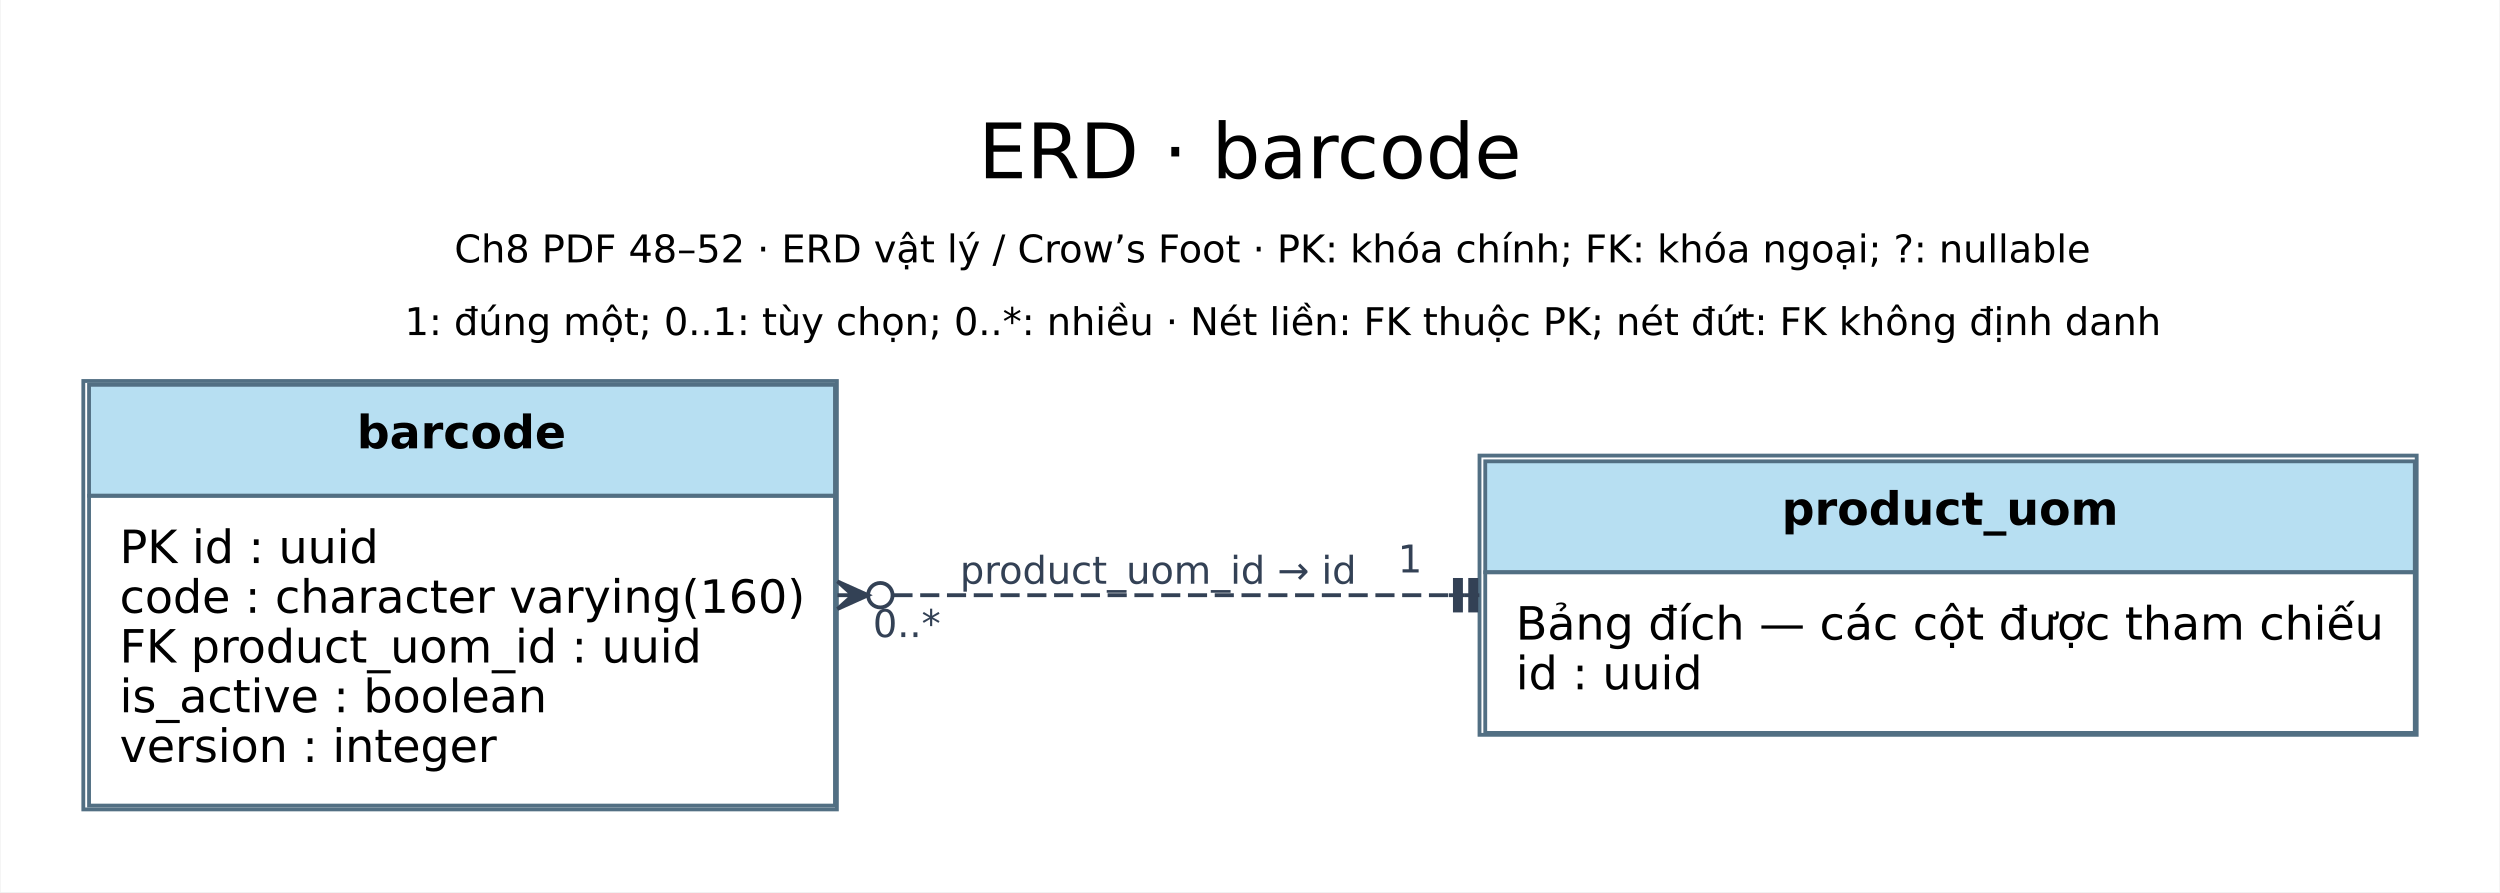
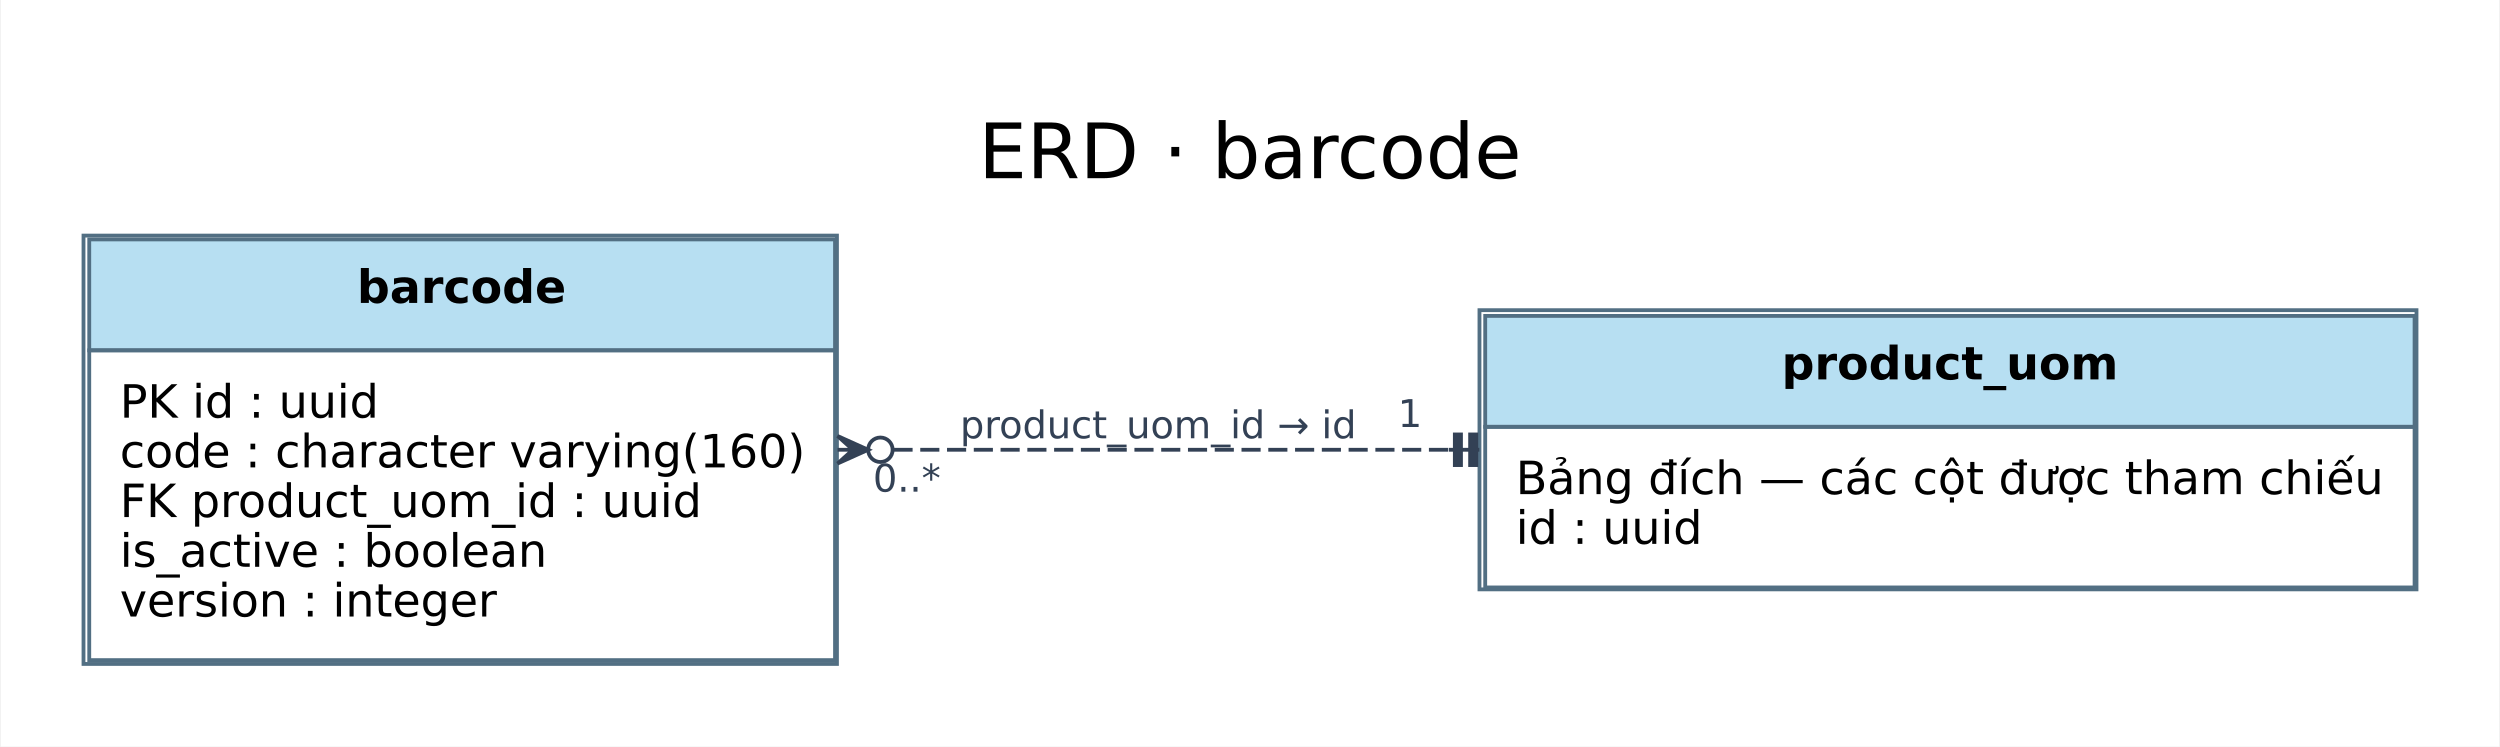
- <svg xmlns="http://www.w3.org/2000/svg" width="653pt" height="233pt" viewBox="0.00 0.00 653.20 233.20">
-   <g id="graph0" class="graph" transform="scale(1 1) rotate(0) translate(21.6 211.6)">
-     <polygon fill="white" stroke="transparent" points="-21.6,21.6 -21.6,-211.6 631.6,-211.6 631.6,21.6 -21.6,21.6" />
-     <text text-anchor="start" x="234" y="-165" font-family="DejaVu Sans" font-size="20.00">ERD · barcode</text>
-     <text text-anchor="start" x="97" y="-143" font-family="DejaVu Sans" font-size="10.00">Ch8 PDF 48–52 · ERD vật lý / Crow’s Foot · PK: khóa chính; FK: khóa ngoại; ?: nullable</text>
-     <text text-anchor="start" x="84" y="-124" font-family="DejaVu Sans" font-size="10.00">1: đúng một; 0..1: tùy chọn; 0..*: nhiều · Nét liền: FK thuộc PK; nét đứt: FK không định danh</text>
+ <svg xmlns="http://www.w3.org/2000/svg" width="653pt" height="195pt" viewBox="0.00 0.00 653.20 195.20">
+   <g id="graph0" class="graph" transform="scale(1 1) rotate(0) translate(21.6 173.6)">
+     <polygon fill="white" stroke="transparent" points="-21.6,21.6 -21.6,-173.6 631.6,-173.6 631.6,21.6 -21.6,21.6" />
+     <text text-anchor="start" x="234" y="-127" font-family="DejaVu Sans" font-size="20.00">ERD · barcode</text>
    <g id="node1" class="node">
      <polygon fill="#b7dff2" stroke="transparent" points="1.5,-82 1.5,-111 196.5,-111 196.5,-82 1.5,-82" />
      <polygon fill="none" stroke="#526f83" points="1.5,-82 1.5,-111 196.5,-111 196.5,-82 1.5,-82" />
      <text text-anchor="start" x="71.5" y="-94.4" font-family="DejaVu Sans" font-weight="bold" font-size="12.00">barcode</text>
      <polygon fill="none" stroke="#526f83" points="1.5,-1 1.5,-82 196.5,-82 196.5,-1 1.5,-1" />
      <text text-anchor="start" x="9.5" y="-64.4" font-family="DejaVu Sans" font-size="12.00">PK id : uuid</text>
      <text text-anchor="start" x="9.5" y="-51.4" font-family="DejaVu Sans" font-size="12.00">code : character varying(160)</text>
      <text text-anchor="start" x="9.5" y="-38.4" font-family="DejaVu Sans" font-size="12.00">FK product_uom_id : uuid</text>
      <text text-anchor="start" x="9.5" y="-25.4" font-family="DejaVu Sans" font-size="12.00">is_active : boolean</text>
      <text text-anchor="start" x="9.5" y="-12.4" font-family="DejaVu Sans" font-size="12.00">version : integer</text>
      <polygon fill="none" stroke="#526f83" points="0,0 0,-112 197,-112 197,0 0,0" />
    </g>
    <g id="node2" class="node">
      <polygon fill="#b7dff2" stroke="transparent" points="366.5,-62 366.5,-91 609.5,-91 609.5,-62 366.5,-62" />
      <polygon fill="none" stroke="#526f83" points="366.5,-62 366.5,-91 609.5,-91 609.5,-62 366.5,-62" />
      <text text-anchor="start" x="444" y="-74.4" font-family="DejaVu Sans" font-weight="bold" font-size="12.00">product_uom</text>
      <polygon fill="none" stroke="#526f83" points="366.5,-20 366.5,-62 609.5,-62 609.5,-20 366.5,-20" />
      <text text-anchor="start" x="374.5" y="-44.4" font-family="DejaVu Sans" font-size="12.00">Bảng đích — các cột được tham chiếu</text>
      <text text-anchor="start" x="374.5" y="-31.4" font-family="DejaVu Sans" font-size="12.00">id : uuid</text>
      <polygon fill="none" stroke="#526f83" points="365,-19.5 365,-92.5 610,-92.5 610,-19.5 365,-19.5" />
    </g>
    <g id="edge1" class="edge">
      <path fill="none" stroke="#334155" stroke-dasharray="5,2" d="M211.78,-56C257.17,-56 309.84,-56 356.86,-56" />
      <polygon fill="#334155" stroke="#334155" points="205.16,-56 197.16,-52.4 201.16,-56 197.16,-56 197.16,-56 197.16,-56 201.16,-56 197.16,-59.6 205.16,-56 205.16,-56" />
      <ellipse fill="none" stroke="#334155" cx="208.36" cy="-56" rx="3.2" ry="3.2" />
      <polygon fill="#334155" stroke="#334155" points="364.16,-52 364.16,-60 362.56,-60 362.56,-52 364.16,-52" />
      <polyline fill="none" stroke="#334155" points="364.96,-56 360.96,-56 " />
      <polygon fill="#334155" stroke="#334155" points="360.16,-52 360.16,-60 358.56,-60 358.56,-52 360.16,-52" />
      <polyline fill="none" stroke="#334155" points="360.96,-56 356.96,-56 " />
      <text text-anchor="middle" x="281" y="-59" font-family="DejaVu Sans" font-size="10.00" fill="#334155">product_uom_id → id</text>
      <text text-anchor="middle" x="346.83" y="-61.95" font-family="DejaVu Sans" font-size="10.00" fill="#334155">1</text>
      <text text-anchor="middle" x="215.28" y="-45.05" font-family="DejaVu Sans" font-size="10.00" fill="#334155">0..*</text>
    </g>
  </g>
</svg>
